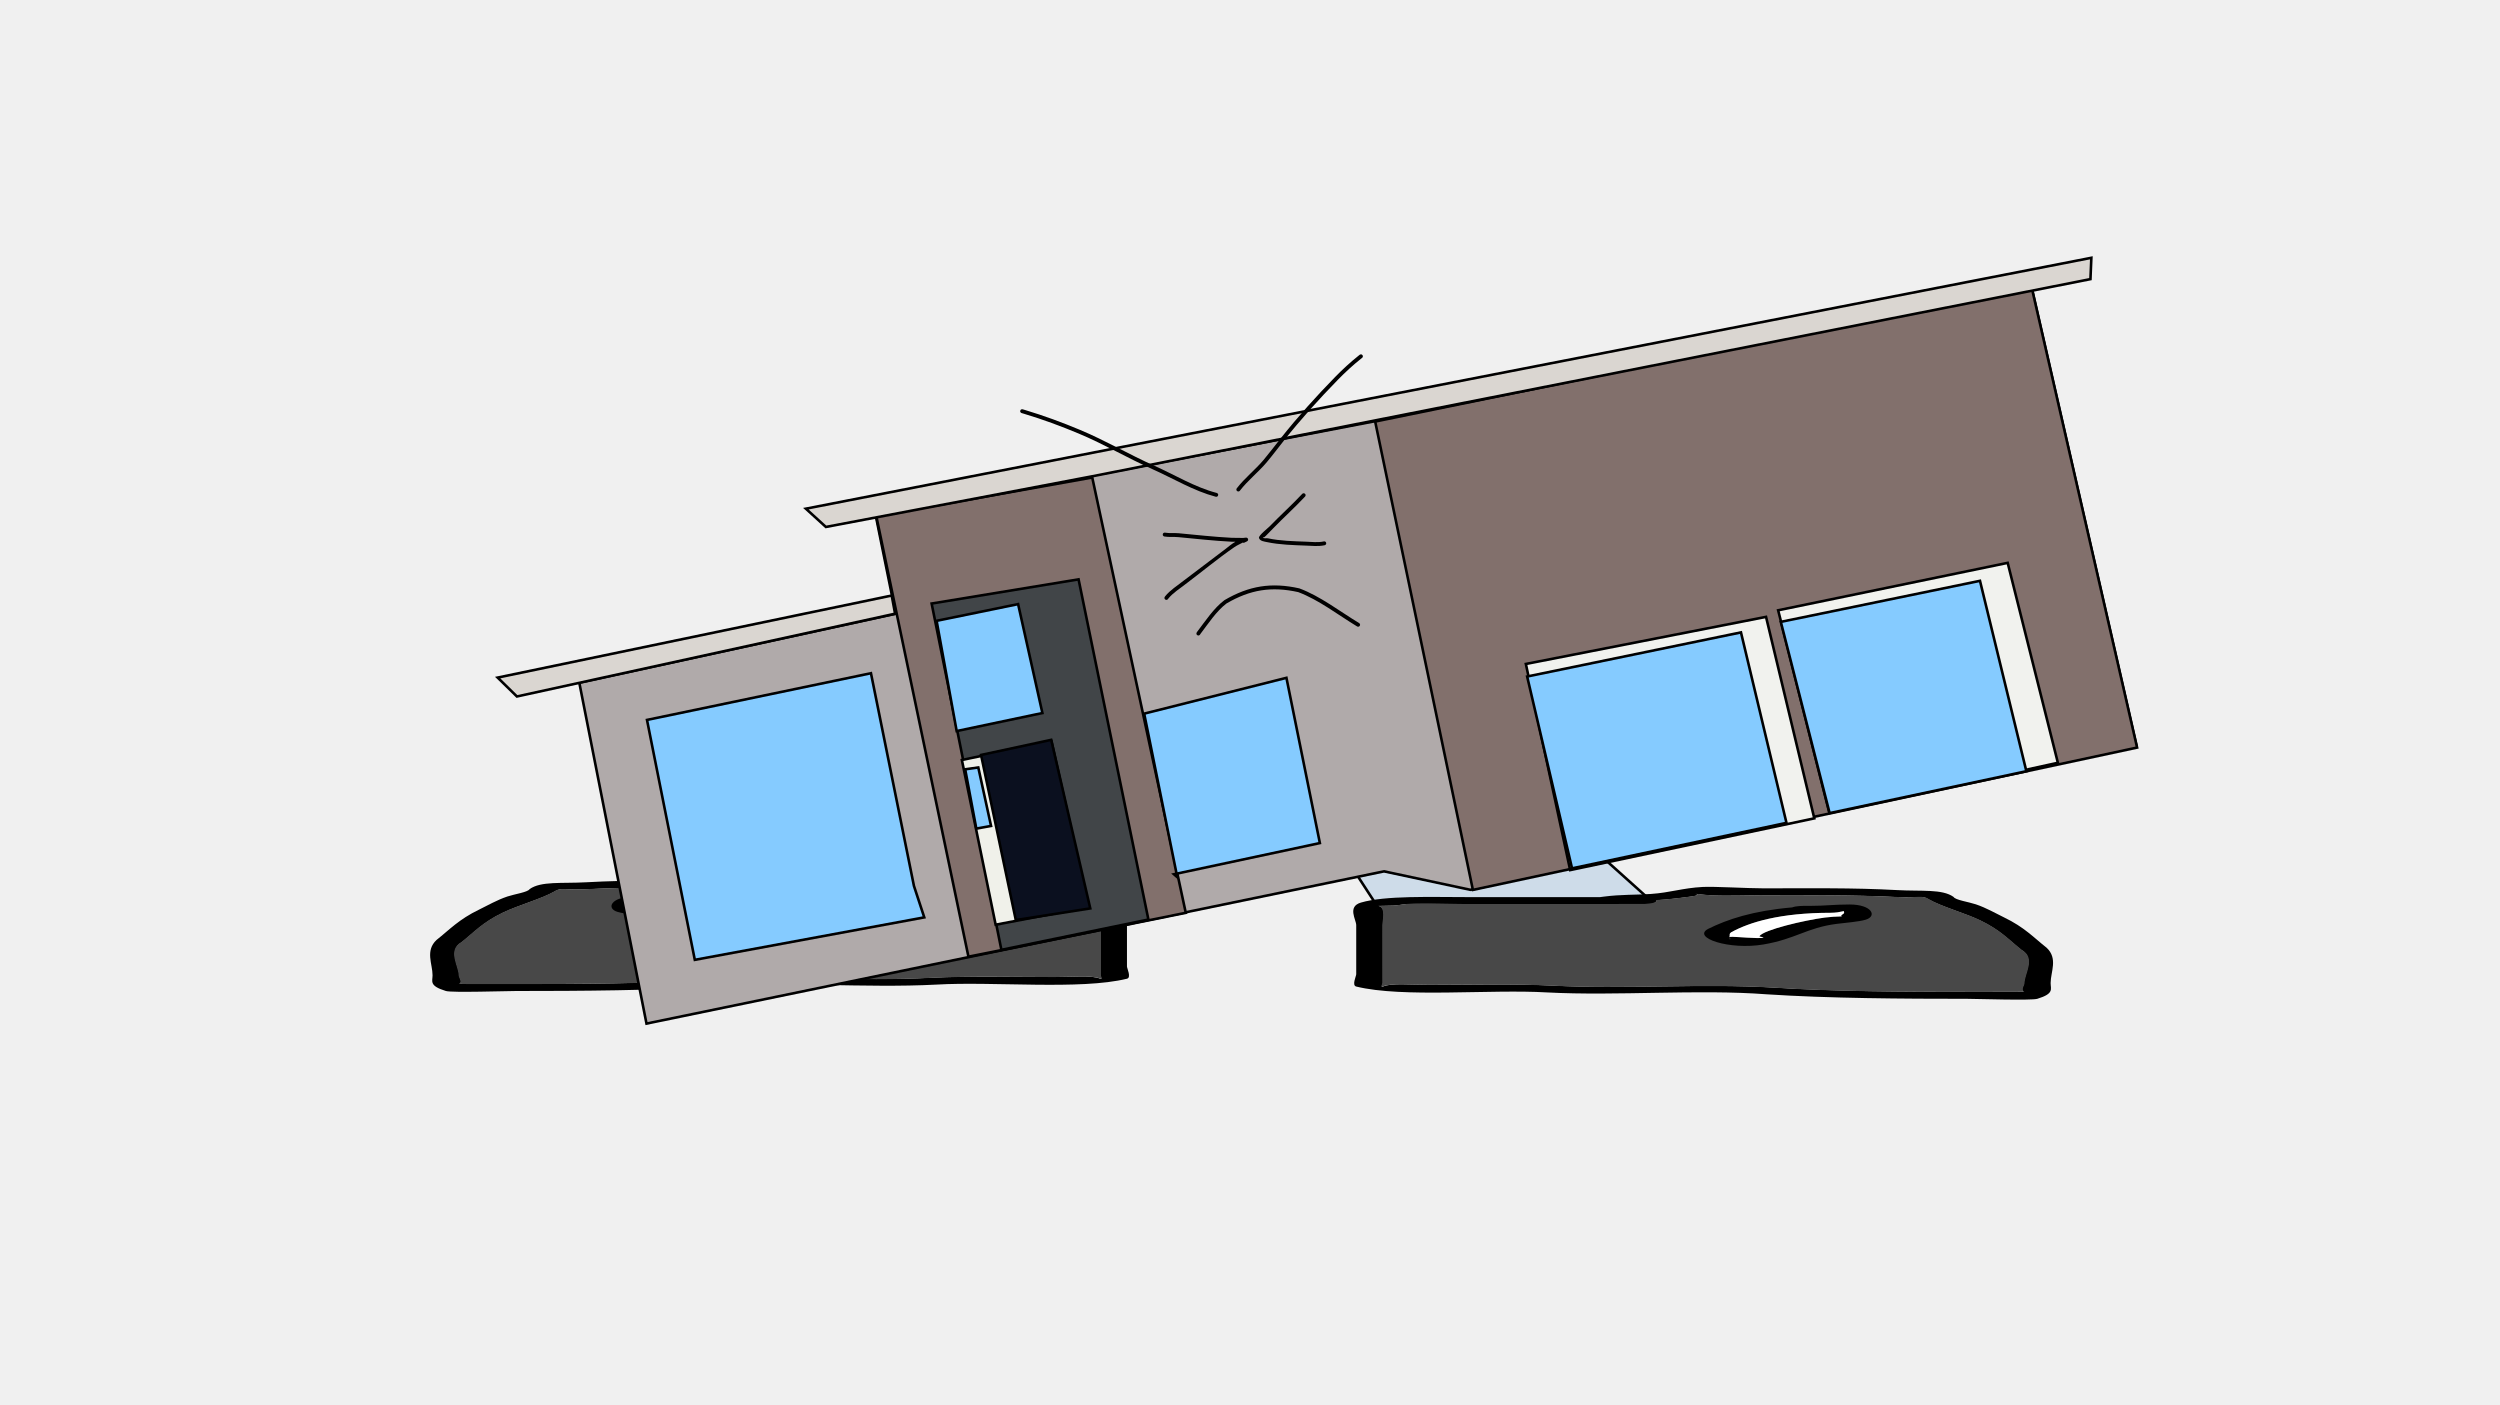
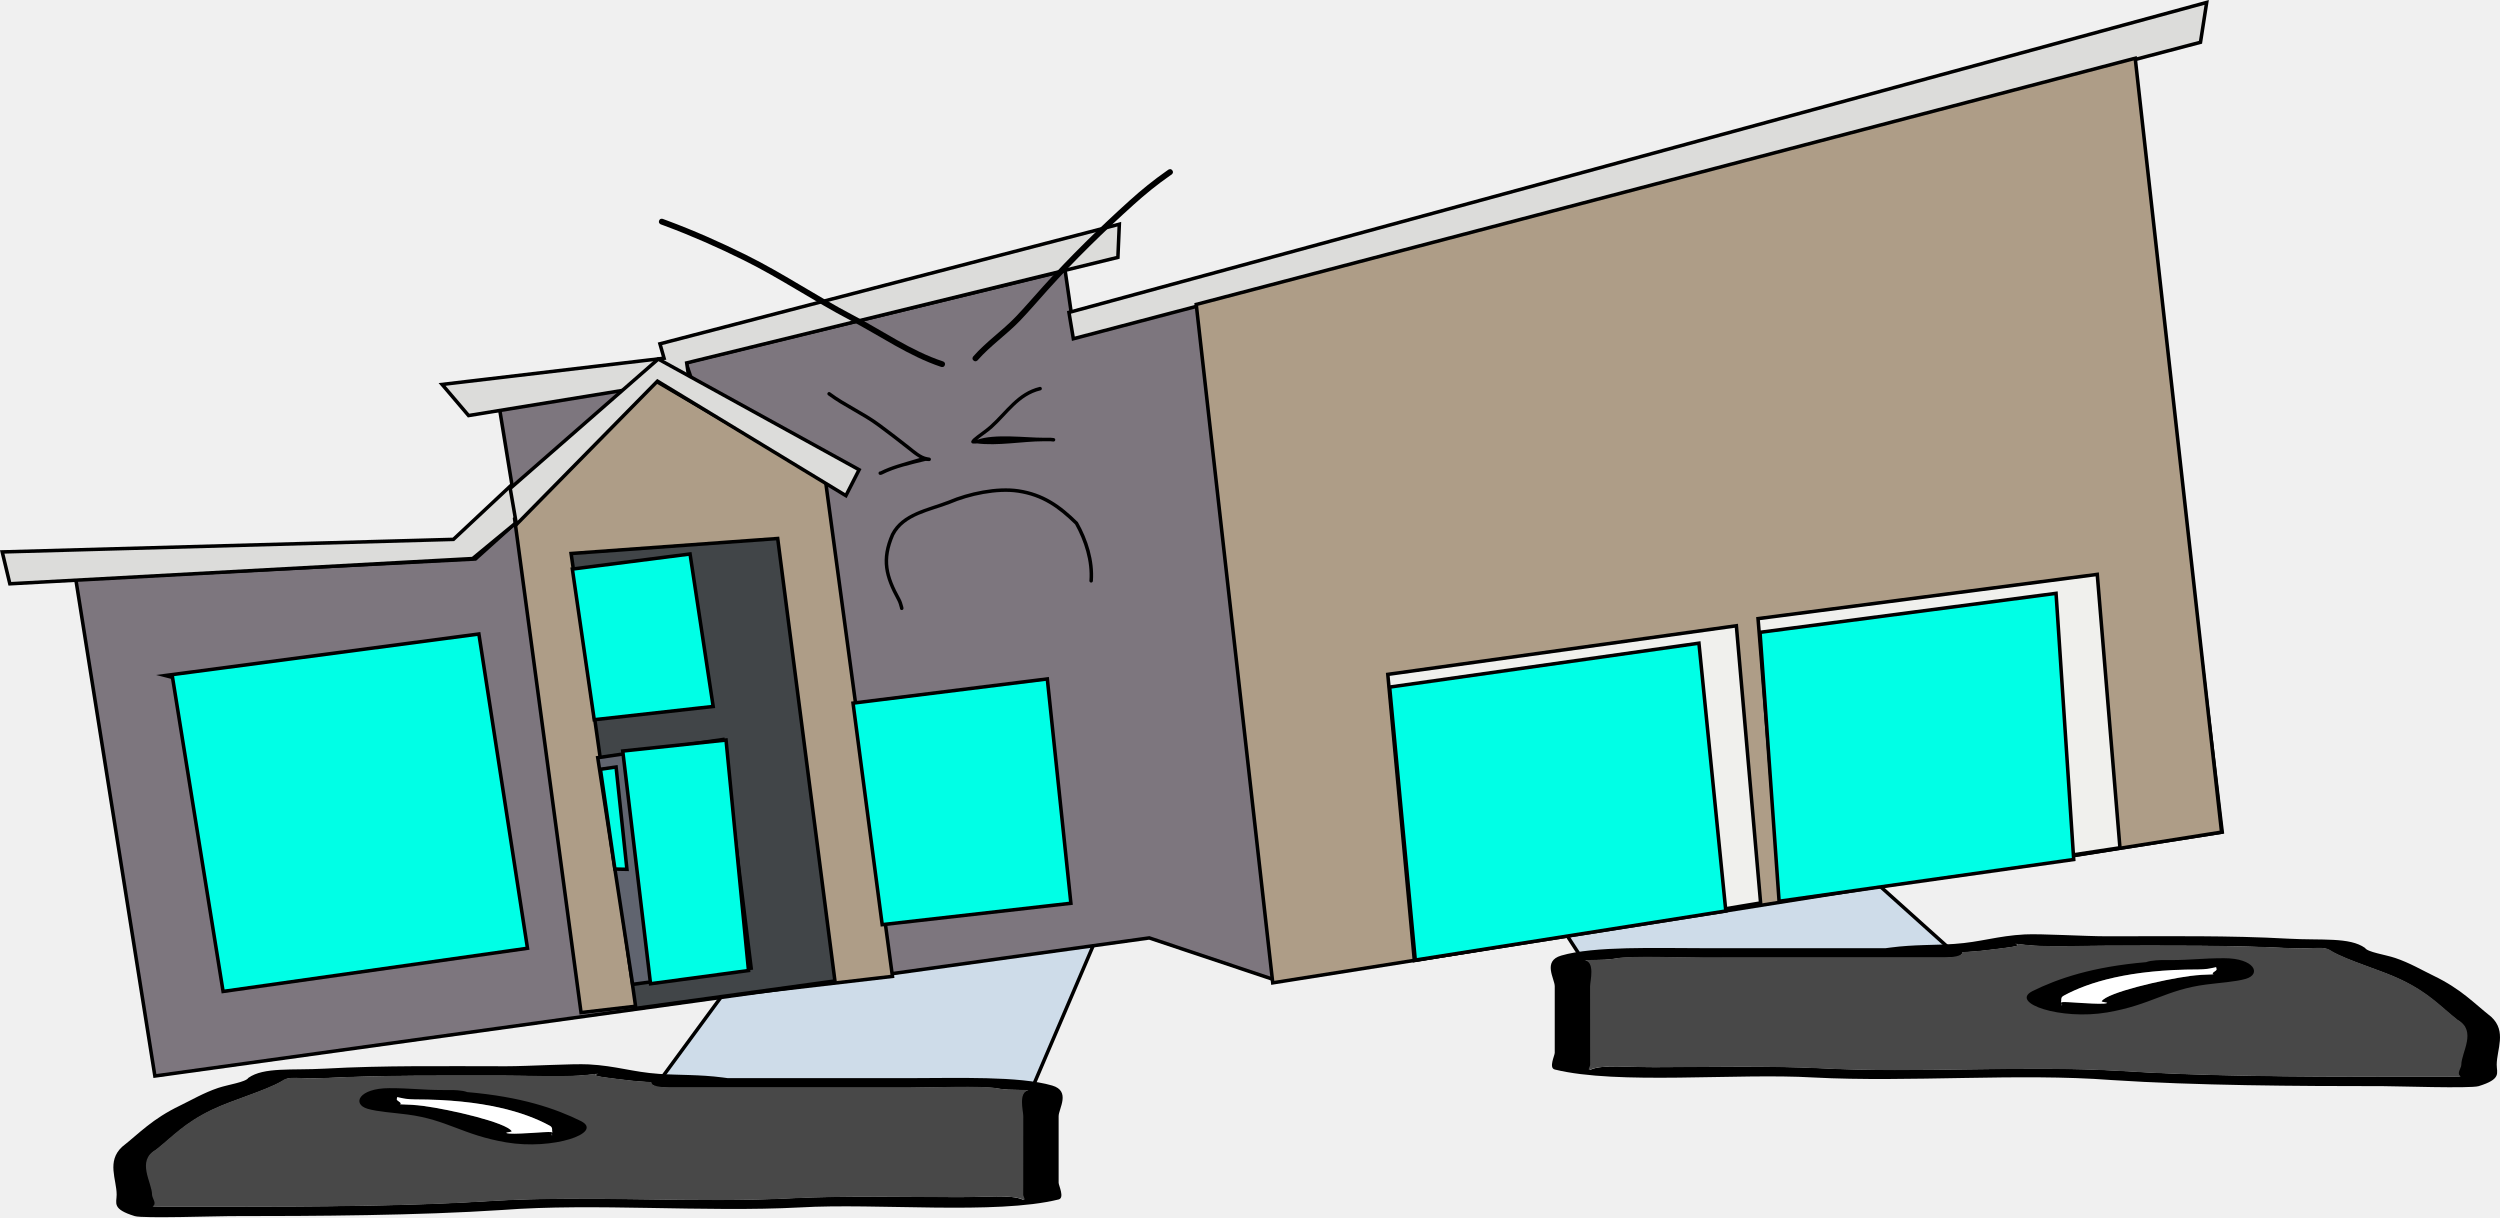
- <svg xmlns="http://www.w3.org/2000/svg" version="1.1" width="959.459" height="539.039" viewBox="0,0,959.459,539.039">
-   <g transform="translate(159.7297,89.51952)">
-     <g data-paper-data="{&quot;isPaintingLayer&quot;:true}" fill-rule="nonzero" stroke-linejoin="miter" stroke-miterlimit="10" stroke-dasharray="" stroke-dashoffset="0" style="mix-blend-mode: normal">
-       <path d="M-159.73,449.52v-539.039h959.459v539.039z" fill="none" stroke="#f00000" stroke-width="0" stroke-linecap="butt" />
-       <path d="M158.899,253.874l33.289,-29.892l93.013,-0.267l-19.582,30.159z" data-paper-data="{&quot;index&quot;:null}" fill="#cedce9" stroke="#000000" stroke-width="1" stroke-linecap="round" />
-       <path d="M367.931,256.874l-19.582,-30.159l93.013,0.267l33.289,29.892z" data-paper-data="{&quot;index&quot;:null}" fill="#cedce9" stroke="#000000" stroke-width="1" stroke-linecap="round" />
-       <path d="M483.498,255.307c-2.517,0.331 -4.992,0.52 -7.442,0.656c0.017,0.051 0.025,0.104 0.025,0.159c0,1.346 -5.125,1.346 -5.125,1.346c-22.636,0 -45.271,0 -67.907,0c-5.825,0 -20.318,-0.611 -24.615,0.194c-2.475,0.464 -4.246,0.418 -7.417,0.479c-0.358,0.007 -1.009,0.022 -1.584,0.031c3.066,0.575 1.584,5.888 1.584,7.373c0,6.282 0,12.563 0,18.845c0,1.122 0,2.243 0,3.365c0,0.449 -0.901,1.727 0,1.346c3.429,-1.45 10.122,-0.67 17.938,-0.673c15.406,-0.005 31.9,-0.438 47.031,0.29c27.631,1.451 57.338,-0.868 84.748,0.75c23.085,1.516 50.72,1.652 74.505,1.652c5.979,0 11.958,0 17.938,0c0.9,0 2.312,-0.032 3.775,-0.067c-1.471,-0.691 0.069,-2.36 0.069,-3.298c0,-3.505 4.473,-9.55 -1.018,-12.698c-4.852,-3.823 -7.922,-7.505 -15.837,-11.318c-5.84,-2.813 -14.932,-5.307 -19.764,-8.102c-2.343,-1.666 -4.44,-0.475 -12.069,-0.861c-16.881,-0.853 -33.812,-0.673 -51.251,-0.673c-6.357,0 -14.34,0.339 -20.5,0c-1.3,-0.072 -3.744,-0.338 -5.576,-0.555c3.35,0.68 -4.295,1.337 -7.507,1.759zM403.049,254.776c17.107,0 34.215,0 51.322,0c0.494,-0.065 0.987,-0.13 1.48,-0.194c6.5,-0.854 12.369,-0.627 17.938,-1.01c7.589,-0.521 12.129,-2.275 19.959,-2.692c4.498,-0.24 16.957,0.531 23.333,0.531c17.29,0 34.561,-0.26 51.251,0.673c9.376,0.524 17.299,-0.497 21.684,2.62c0.646,1.184 5.82,1.924 8.526,2.835c4.135,1.392 7.591,3.454 10.791,4.995c7.932,3.821 11.42,7.752 16.393,11.67c4.445,4.131 1.544,9.253 1.544,13.55c0,2.376 1.426,4.05 -5.125,6.057c-2.284,0.7 -23.388,0 -26.907,0c-24.533,0 -53.197,-0.171 -76.991,-1.733c-26.139,-2.007 -57.254,0.698 -84.272,-0.721c-21.772,-1.288 -55.379,2.143 -73.209,-2.257c-1.765,-0.436 0,-3.994 0,-4.711c0,-6.282 0,-12.563 0,-18.845c0,-2.1 -3.525,-7.114 1.822,-8.678c9.331,-2.729 26.795,-2.09 40.459,-2.09z" data-paper-data="{&quot;index&quot;:null}" fill="#000000" stroke="none" stroke-width="1" stroke-linecap="butt" />
-       <path d="M475.984,255.898c2.45,-0.136 4.955,-0.327 7.472,-0.658c3.213,-0.422 10.888,-1.08 7.538,-1.76c1.832,0.218 4.296,0.484 5.596,0.555c6.16,0.339 14.215,0.003 20.572,0.003c17.439,0 34.48,-0.161 51.36,0.692c7.629,0.385 9.742,-0.8 12.085,0.866c4.832,2.795 13.962,5.309 19.802,8.122c7.915,3.813 10.995,7.52 15.848,11.343c5.491,3.149 0.994,9.217 0.994,12.722c0,0.938 -1.55,2.613 -0.079,3.303c-1.462,0.035 -2.877,0.068 -3.777,0.068c-5.979,0 -11.969,0.004 -17.948,0.004c-23.785,0 -51.531,-0.113 -74.617,-1.629c-27.41,-1.617 -57.389,0.689 -85.019,-0.763c-15.131,-0.728 -31.672,-0.311 -47.078,-0.305c-7.815,0.003 -14.514,-0.78 -17.944,0.67c-0.901,0.381 -0.004,-0.899 -0.004,-1.348c0,-1.122 -0.009,-2.249 -0.009,-3.371c0,-6.282 -0.011,-12.601 -0.011,-18.882c0,-1.485 1.498,-6.811 -1.569,-7.386c0.575,-0.009 1.227,-0.024 1.585,-0.031c3.171,-0.061 4.946,-0.017 7.421,-0.481c4.296,-0.805 18.803,-0.201 24.628,-0.201c22.636,0 45.392,-0.027 68.028,-0.027c0,0 5.15,-0.002 5.15,-1.348c0,-0.055 -0.008,-0.108 -0.025,-0.159z" data-paper-data="{&quot;noHover&quot;:false,&quot;origItem&quot;:[&quot;Path&quot;,{&quot;applyMatrix&quot;:true,&quot;segments&quot;:[[[579.60736,595.76373],[0.95609,-0.20262],[0.00646,0.07548]],[[579.61718,596],[0,-0.08208],[0,2]],[[577.61718,598],[0,0],[-8.83333,0]],[[551.11718,598],[8.83333,0],[-2.27308,0]],[[541.51161,598.28885],[1.67648,-1.19621],[-0.96568,0.68904]],[[538.61718,599],[1.23739,-0.09027],[-0.13966,0.01019]],[[537.99901,599.04541],[0.22447,-0.0134],[1.19653,0.85421]],[[538.61718,610],[0,-2.20646],[0,9.33333]],[[538.61718,638],[0,-9.33333],[0,1.66667]],[[538.61718,643],[0,-1.66667],[0,0.66667]],[[538.61718,645],[-0.35177,0.56631],[1.33831,-2.15456]],[[545.61718,644],[-3.04994,0.00386],[6.01206,-0.00761]],[[563.97058,644.43107],[-5.90478,-1.08158],[10.78253,2.15651]],[[597.04254,645.54479],[-10.6965,-2.40266],[9.00888,2.25222]],[[626.11718,648],[-9.28168,0],[2.33333,0]],[[633.11718,648],[-2.33333,0],[0.35109,0]],[[634.59021,647.90091],[-0.5707,0.05184],[-0.57412,-1.02596]],[[634.61718,643],[0,1.39387],[0,-5.20707]],[[634.21982,624.13246],[2.14282,4.67827],[-1.8936,-5.6808]],[[628.03948,607.31672],[3.08887,5.66543],[-2.2791,-4.1802]],[[620.32688,595.27881],[1.8857,4.15235],[-0.91417,-2.47477]],[[615.61718,594],[2.9771,0.57275],[-6.58756,-1.26734]],[[595.61718,593],[6.8054,0],[-2.48058,0]],[[587.61718,593],[2.40395,0.50364],[-0.50743,-0.10631]],[[585.44122,592.1748],[0.71481,0.32365],[1.30749,1.01011]],[[582.51161,594.78885],[1.25365,-0.62682],[-0.98239,0.4912]]],&quot;closed&quot;:true}],&quot;index&quot;:null}" fill="#484848" stroke="none" stroke-width="1" stroke-linecap="butt" />
-       <path d="M547.832,260.833c0,-0.156 -0.071,-0.417 -0.139,-0.674c-0.264,0.104 -0.658,0.193 -1.164,0.269c-1.518,0.406 -3.822,0.406 -3.822,0.406c-19.521,0 -30.797,3.573 -37.698,7.332c-0.812,0.426 -0.74,0.94 -0.74,1.417c0,0.136 -0.049,0.351 -0.103,0.574c0.052,-0.072 0.18,-0.131 0.443,-0.169c1.159,-0.167 11.237,0.857 12.473,0.267c0.372,-0.177 -1.823,-0.21 -1.702,-0.41c1.489,-2.455 17.275,-6.169 25.035,-7.188c2.013,-0.264 4.278,-0.397 6.531,-0.458c-0.881,-0.36 0.886,-0.912 0.886,-1.366zM504.138,270.268c-0.116,0.479 -0.219,0.936 0.13,0.66c0.239,-0.188 -0.106,-0.453 -0.13,-0.66zM495.841,266.961c7.325,-3.627 17.067,-6.934 32.248,-8.235c1.426,-0.585 4.368,-0.585 4.368,-0.585h2.563c5.802,0 8.872,-0.531 15.105,-0.531c8.655,0 10.662,4.52 6.136,5.844c-2.856,0.835 -7.437,1.109 -11.261,1.612c-11.317,1.486 -15.516,5.757 -27.917,7.882c-13.143,2.252 -27.613,-2.639 -21.24,-5.986z" data-paper-data="{&quot;index&quot;:null}" fill="#000000" stroke="none" stroke-width="1" stroke-linecap="butt" />
-       <path d="M547.883,260.114c0.068,0.257 0.151,0.522 0.151,0.678c0,0.455 -1.746,1.015 -0.865,1.375c-2.252,0.061 -4.531,0.188 -6.544,0.453c-7.76,1.019 -23.623,4.714 -25.111,7.169c-0.121,0.2 1.83,0.351 1.458,0.528c-1.237,0.589 -11.401,-0.452 -12.56,-0.285c-0.262,0.038 -0.39,0.097 -0.442,0.169c0.054,-0.223 0.094,-0.442 0.094,-0.577c0,-0.477 -0.094,-1 0.718,-1.426c6.901,-3.759 18.583,-7.411 38.105,-7.411c0,0 2.314,0.003 3.833,-0.403c0.506,-0.076 0.9,-0.164 1.164,-0.269z" data-paper-data="{&quot;noHover&quot;:false,&quot;origItem&quot;:[&quot;Path&quot;,{&quot;applyMatrix&quot;:true,&quot;segments&quot;:[[[607.563,601.99816],[0.02649,0.38155],[-0.10299,0.15484]],[[607.10872,602.39727],[0.1976,-0.11227],[-0.59254,0.60273]],[[605.61718,603],[0,0],[-7.618,0]],[[590.90604,613.89443],[2.69308,-5.58508],[-0.31682,0.63364]],[[590.61718,616],[0,-0.70843],[0,0.20156]],[[590.57685,616.85325],[0.02106,-0.33136],[0.02013,-0.10671]],[[590.74964,616.60263],[-0.10238,0.05628],[0.45234,-0.24865]],[[595.61718,617],[-0.48256,0.87548],[0.14503,-0.26312]],[[594.95308,616.3906],[-0.04725,0.29671],[0.58086,-3.64773]],[[604.72276,605.71115],[-3.02833,1.51416],[0.78545,-0.39273]],[[607.27135,605.03032],[-0.87898,0.0905],[-0.34365,-0.53523]],[[607.61718,603],[0,0.6759],[0,-0.23192]]],&quot;closed&quot;:true}],&quot;index&quot;:null}" fill="#ffffff" stroke="none" stroke-width="1" stroke-linecap="butt" />
-       <g stroke="none" stroke-width="1" stroke-linecap="butt">
-         <path d="M150.051,252.307c-3.212,-0.422 -10.858,-1.08 -7.507,-1.759c-1.832,0.218 -4.276,0.484 -5.576,0.555c-6.16,0.339 -14.144,0 -20.5,0c-17.439,0 -34.37,-0.18 -51.251,0.673c-7.629,0.385 -9.726,-0.805 -12.069,0.861c-4.832,2.795 -13.924,5.289 -19.764,8.102c-7.915,3.813 -10.985,7.494 -15.837,11.318c-5.491,3.149 -1.018,9.194 -1.018,12.698c0,0.938 1.54,2.608 0.069,3.298c1.462,0.035 2.875,0.067 3.775,0.067c5.979,0 11.958,0 17.938,0c23.785,0 51.419,-0.137 74.505,-1.652c27.41,-1.617 57.117,0.702 84.748,-0.75c15.131,-0.728 31.625,-0.295 47.031,-0.29c7.816,0.003 14.508,-0.777 17.938,0.673c0.901,0.381 0,-0.897 0,-1.346c0,-1.122 0,-2.243 0,-3.365c0,-6.282 0,-12.563 0,-18.845c0,-1.485 -1.482,-6.798 1.584,-7.373c-0.575,-0.009 -1.226,-0.024 -1.584,-0.031c-3.171,-0.061 -4.942,-0.015 -7.417,-0.479c-4.296,-0.805 -18.79,-0.194 -24.615,-0.194c-22.636,0 -45.271,0 -67.907,0c0,0 -5.125,0 -5.125,-1.346c0,-0.055 0.009,-0.108 0.025,-0.159c-2.45,-0.136 -4.925,-0.326 -7.442,-0.656zM230.5,251.776c13.664,0 31.128,-0.639 40.459,2.09c5.347,1.564 1.822,6.578 1.822,8.678c0,6.282 0,12.563 0,18.845c0,0.717 1.765,4.276 0,4.711c-17.83,4.4 -51.436,0.969 -73.209,2.257c-27.018,1.419 -58.133,-1.285 -84.272,0.721c-23.793,1.562 -52.458,1.733 -76.991,1.733c-3.519,0 -24.622,0.7 -26.907,0c-6.551,-2.007 -5.125,-3.682 -5.125,-6.057c0,-4.297 -2.9,-9.419 1.544,-13.55c4.973,-3.919 8.461,-7.849 16.393,-11.67c3.2,-1.541 6.656,-3.603 10.791,-4.995c2.706,-0.911 7.879,-1.651 8.526,-2.835c4.385,-3.117 12.308,-2.096 21.684,-2.62c16.69,-0.933 33.961,-0.673 51.251,-0.673c6.376,0 18.835,-0.771 23.333,-0.531c7.83,0.417 12.37,2.171 19.959,2.692c5.569,0.382 11.438,0.156 17.938,1.01c0.493,0.065 0.987,0.13 1.48,0.194c17.107,0 34.215,0 51.322,0z" data-paper-data="{&quot;index&quot;:null}" fill="#000000" />
-         <path d="M157.565,252.898c-0.017,0.051 -0.025,0.104 -0.025,0.159c0,1.346 5.15,1.348 5.15,1.348c22.636,0 45.392,0.027 68.028,0.027c5.825,0 20.332,-0.604 24.628,0.201c2.475,0.464 4.25,0.42 7.421,0.481c0.358,0.007 1.009,0.022 1.585,0.031c-3.066,0.575 -1.569,5.901 -1.569,7.386c0,6.282 -0.011,12.601 -0.011,18.882c0,1.122 -0.009,2.249 -0.009,3.371c0,0.449 0.898,1.729 -0.004,1.348c-3.429,-1.45 -10.128,-0.668 -17.944,-0.67c-15.406,-0.005 -31.947,-0.422 -47.078,0.305c-27.631,1.451 -57.609,-0.854 -85.019,0.763c-23.085,1.516 -50.832,1.629 -74.617,1.629c-5.979,0 -11.969,-0.004 -17.948,-0.004c-0.9,0 -2.314,-0.033 -3.777,-0.068c1.471,-0.691 -0.079,-2.365 -0.079,-3.303c0,-3.505 -4.497,-9.573 0.994,-12.722c4.852,-3.823 7.932,-7.53 15.848,-11.343c5.84,-2.813 14.97,-5.327 19.802,-8.122c2.343,-1.666 4.456,-0.48 12.085,-0.866c16.881,-0.853 33.921,-0.692 51.36,-0.692c6.357,0 14.411,0.336 20.572,-0.003c1.3,-0.072 3.764,-0.338 5.596,-0.555c-3.351,0.68 4.325,1.338 7.538,1.76c2.517,0.331 5.022,0.522 7.472,0.658z" data-paper-data="{&quot;noHover&quot;:false,&quot;origItem&quot;:[&quot;Path&quot;,{&quot;applyMatrix&quot;:true,&quot;segments&quot;:[[[579.60736,595.76373],[0.95609,-0.20262],[0.00646,0.07548]],[[579.61718,596],[0,-0.08208],[0,2]],[[577.61718,598],[0,0],[-8.83333,0]],[[551.11718,598],[8.83333,0],[-2.27308,0]],[[541.51161,598.28885],[1.67648,-1.19621],[-0.96568,0.68904]],[[538.61718,599],[1.23739,-0.09027],[-0.13966,0.01019]],[[537.99901,599.04541],[0.22447,-0.0134],[1.19653,0.85421]],[[538.61718,610],[0,-2.20646],[0,9.33333]],[[538.61718,638],[0,-9.33333],[0,1.66667]],[[538.61718,643],[0,-1.66667],[0,0.66667]],[[538.61718,645],[-0.35177,0.56631],[1.33831,-2.15456]],[[545.61718,644],[-3.04994,0.00386],[6.01206,-0.00761]],[[563.97058,644.43107],[-5.90478,-1.08158],[10.78253,2.15651]],[[597.04254,645.54479],[-10.6965,-2.40266],[9.00888,2.25222]],[[626.11718,648],[-9.28168,0],[2.33333,0]],[[633.11718,648],[-2.33333,0],[0.35109,0]],[[634.59021,647.90091],[-0.5707,0.05184],[-0.57412,-1.02596]],[[634.61718,643],[0,1.39387],[0,-5.20707]],[[634.21982,624.13246],[2.14282,4.67827],[-1.8936,-5.6808]],[[628.03948,607.31672],[3.08887,5.66543],[-2.2791,-4.1802]],[[620.32688,595.27881],[1.8857,4.15235],[-0.91417,-2.47477]],[[615.61718,594],[2.9771,0.57275],[-6.58756,-1.26734]],[[595.61718,593],[6.8054,0],[-2.48058,0]],[[587.61718,593],[2.40395,0.50364],[-0.50743,-0.10631]],[[585.44122,592.1748],[0.71481,0.32365],[1.30749,1.01011]],[[582.51161,594.78885],[1.25365,-0.62682],[-0.98239,0.4912]]],&quot;closed&quot;:true}],&quot;index&quot;:null}" fill="#484848" />
-         <path d="M85.718,257.833c0,0.455 1.767,1.006 0.886,1.366c2.252,0.061 4.518,0.194 6.531,0.458c7.76,1.019 23.547,4.733 25.035,7.188c0.121,0.2 -2.073,0.233 -1.702,0.41c1.237,0.589 11.314,-0.435 12.473,-0.267c0.262,0.038 0.391,0.097 0.443,0.169c-0.054,-0.223 -0.103,-0.439 -0.103,-0.574c0,-0.477 0.072,-0.991 -0.74,-1.417c-6.901,-3.759 -18.176,-7.332 -37.698,-7.332c0,0 -2.304,0 -3.822,-0.406c-0.506,-0.076 -0.9,-0.164 -1.164,-0.269c-0.068,0.257 -0.139,0.518 -0.139,0.674zM129.281,267.928c0.35,0.276 0.247,-0.182 0.13,-0.66c-0.024,0.208 -0.369,0.472 -0.13,0.66zM137.708,263.961c6.373,3.347 -8.097,8.238 -21.24,5.986c-12.401,-2.125 -16.6,-6.396 -27.917,-7.882c-3.823,-0.502 -8.405,-0.776 -11.261,-1.612c-4.526,-1.324 -2.52,-5.844 6.136,-5.844c6.233,0 9.302,0.531 15.105,0.531h2.563c0,0 2.942,0 4.368,0.585c15.181,1.302 24.923,4.608 32.248,8.235z" data-paper-data="{&quot;index&quot;:null}" fill="#000000" />
-         <path d="M85.666,257.114c0.264,0.104 0.658,0.193 1.164,0.269c1.518,0.406 3.833,0.403 3.833,0.403c19.521,0 31.204,3.652 38.105,7.411c0.812,0.426 0.718,0.95 0.718,1.426c0,0.136 0.04,0.354 0.094,0.577c-0.052,-0.072 -0.179,-0.131 -0.442,-0.169c-1.159,-0.167 -11.324,0.874 -12.56,0.285c-0.372,-0.177 1.579,-0.329 1.458,-0.528c-1.488,-2.455 -17.351,-6.15 -25.111,-7.169c-2.013,-0.264 -4.291,-0.392 -6.544,-0.453c0.881,-0.36 -0.865,-0.92 -0.865,-1.375c0,-0.156 0.083,-0.421 0.151,-0.678z" data-paper-data="{&quot;noHover&quot;:false,&quot;origItem&quot;:[&quot;Path&quot;,{&quot;applyMatrix&quot;:true,&quot;segments&quot;:[[[607.563,601.99816],[0.02649,0.38155],[-0.10299,0.15484]],[[607.10872,602.39727],[0.1976,-0.11227],[-0.59254,0.60273]],[[605.61718,603],[0,0],[-7.618,0]],[[590.90604,613.89443],[2.69308,-5.58508],[-0.31682,0.63364]],[[590.61718,616],[0,-0.70843],[0,0.20156]],[[590.57685,616.85325],[0.02106,-0.33136],[0.02013,-0.10671]],[[590.74964,616.60263],[-0.10238,0.05628],[0.45234,-0.24865]],[[595.61718,617],[-0.48256,0.87548],[0.14503,-0.26312]],[[594.95308,616.3906],[-0.04725,0.29671],[0.58086,-3.64773]],[[604.72276,605.71115],[-3.02833,1.51416],[0.78545,-0.39273]],[[607.27135,605.03032],[-0.87898,0.0905],[-0.34365,-0.53523]],[[607.61718,603],[0,0.6759],[0,-0.23192]]],&quot;closed&quot;:true}],&quot;index&quot;:null}" fill="#ffffff" />
+ <svg xmlns="http://www.w3.org/2000/svg" version="1.1" width="707.303" height="344.377" viewBox="0,0,707.303,344.377">
+   <g transform="translate(33.18827,-14.59909)">
+     <g stroke-miterlimit="10">
+       <g stroke-width="1">
+         <path d="M413.846,284.96l-19.582,-30.159l93.013,0.267l33.289,29.892z" fill="#cedce9" stroke="#000000" stroke-linecap="round" />
+         <path d="M529.413,283.392c-2.517,0.331 -4.992,0.52 -7.442,0.656c0.017,0.051 0.025,0.104 0.025,0.159c0,1.346 -5.125,1.346 -5.125,1.346c-22.636,0 -45.271,0 -67.907,0c-5.825,0 -20.318,-0.611 -24.615,0.194c-2.475,0.464 -4.246,0.418 -7.417,0.479c-0.358,0.007 -1.009,0.022 -1.584,0.031c3.066,0.575 1.584,5.888 1.584,7.373c0,6.282 0,12.563 0,18.845c0,1.122 0,2.243 0,3.365c0,0.449 -0.901,1.727 0,1.346c3.429,-1.45 10.122,-0.67 17.938,-0.673c15.406,-0.005 31.9,-0.438 47.031,0.29c27.631,1.451 57.338,-0.868 84.748,0.75c23.085,1.516 50.72,1.652 74.505,1.652c5.979,0 11.958,0 17.938,0c0.9,0 2.312,-0.032 3.775,-0.067c-1.471,-0.691 0.069,-2.36 0.069,-3.298c0,-3.505 4.473,-9.55 -1.018,-12.698c-4.852,-3.823 -7.922,-7.505 -15.837,-11.318c-5.84,-2.813 -14.932,-5.307 -19.764,-8.102c-2.343,-1.666 -4.44,-0.475 -12.069,-0.861c-16.881,-0.853 -33.812,-0.673 -51.251,-0.673c-6.357,0 -14.34,0.339 -20.5,0c-1.3,-0.072 -3.744,-0.338 -5.576,-0.555c3.35,0.68 -4.295,1.337 -7.507,1.759zM448.964,282.862c17.107,0 34.215,0 51.322,0c0.494,-0.065 0.987,-0.13 1.48,-0.194c6.5,-0.854 12.369,-0.627 17.938,-1.01c7.589,-0.521 12.129,-2.275 19.959,-2.692c4.498,-0.24 16.957,0.531 23.333,0.531c17.29,0 34.561,-0.26 51.251,0.673c9.376,0.524 17.299,-0.497 21.684,2.62c0.646,1.184 5.82,1.924 8.526,2.835c4.135,1.392 7.591,3.454 10.791,4.995c7.932,3.821 11.42,7.752 16.393,11.67c4.445,4.131 1.544,9.253 1.544,13.55c0,2.376 1.426,4.05 -5.125,6.057c-2.284,0.7 -23.388,0 -26.907,0c-24.533,0 -53.197,-0.171 -76.991,-1.733c-26.139,-2.007 -57.254,0.698 -84.272,-0.721c-21.772,-1.288 -55.379,2.143 -73.209,-2.257c-1.765,-0.436 0,-3.994 0,-4.711c0,-6.282 0,-12.563 0,-18.845c0,-2.1 -3.525,-7.114 1.822,-8.678c9.331,-2.729 26.795,-2.09 40.459,-2.09z" fill="#000000" stroke="none" stroke-linecap="butt" />
+         <path d="M521.9,283.984c2.45,-0.136 4.955,-0.327 7.472,-0.658c3.213,-0.422 10.888,-1.08 7.538,-1.76c1.832,0.218 4.296,0.484 5.596,0.555c6.16,0.339 14.215,0.003 20.572,0.003c17.439,0 34.48,-0.161 51.36,0.692c7.629,0.385 9.742,-0.8 12.085,0.866c4.832,2.795 13.962,5.309 19.802,8.122c7.915,3.813 10.995,7.52 15.848,11.343c5.491,3.149 0.994,9.217 0.994,12.722c0,0.938 -1.55,2.613 -0.079,3.303c-1.462,0.035 -2.877,0.068 -3.777,0.068c-5.979,0 -11.969,0.004 -17.948,0.004c-23.785,0 -51.531,-0.113 -74.617,-1.629c-27.41,-1.617 -57.389,0.689 -85.019,-0.763c-15.131,-0.728 -31.672,-0.311 -47.078,-0.305c-7.815,0.003 -14.514,-0.78 -17.944,0.67c-0.901,0.381 -0.004,-0.899 -0.004,-1.348c0,-1.122 -0.009,-2.249 -0.009,-3.371c0,-6.282 -0.011,-12.601 -0.011,-18.882c0,-1.485 1.498,-6.811 -1.569,-7.386c0.575,-0.009 1.227,-0.024 1.585,-0.031c3.171,-0.061 4.946,-0.017 7.421,-0.481c4.296,-0.805 18.803,-0.201 24.628,-0.201c22.636,0 45.392,-0.027 68.028,-0.027c0,0 5.15,-0.002 5.15,-1.348c0,-0.055 -0.008,-0.108 -0.025,-0.159z" fill="#484848" stroke="none" stroke-linecap="butt" />
+         <path d="M593.747,288.919c0,-0.156 -0.071,-0.417 -0.139,-0.674c-0.264,0.104 -0.658,0.193 -1.164,0.269c-1.518,0.406 -3.822,0.406 -3.822,0.406c-19.521,0 -30.797,3.573 -37.698,7.332c-0.812,0.426 -0.74,0.94 -0.74,1.417c0,0.136 -0.049,0.351 -0.103,0.574c0.052,-0.072 0.18,-0.131 0.443,-0.169c1.159,-0.167 11.237,0.857 12.473,0.267c0.372,-0.177 -1.823,-0.21 -1.702,-0.41c1.489,-2.455 17.275,-6.169 25.035,-7.188c2.013,-0.264 4.278,-0.397 6.531,-0.458c-0.881,-0.36 0.886,-0.912 0.886,-1.366zM550.054,298.354c-0.116,0.479 -0.219,0.936 0.13,0.66c0.239,-0.188 -0.106,-0.453 -0.13,-0.66zM541.756,295.047c7.325,-3.627 17.067,-6.934 32.248,-8.235c1.426,-0.585 4.368,-0.585 4.368,-0.585h2.563c5.802,0 8.872,-0.531 15.105,-0.531c8.655,0 10.662,4.52 6.136,5.844c-2.856,0.835 -7.437,1.109 -11.261,1.612c-11.317,1.486 -15.516,5.757 -27.917,7.882c-13.143,2.252 -27.613,-2.639 -21.24,-5.986z" fill="#000000" stroke="none" stroke-linecap="butt" />
+         <path d="M593.798,288.199c0.068,0.257 0.151,0.522 0.151,0.678c0,0.455 -1.746,1.015 -0.865,1.375c-2.252,0.061 -4.531,0.188 -6.544,0.453c-7.76,1.019 -23.623,4.714 -25.111,7.169c-0.121,0.2 1.83,0.351 1.458,0.528c-1.237,0.589 -11.401,-0.452 -12.56,-0.285c-0.262,0.038 -0.39,0.097 -0.442,0.169c0.054,-0.223 0.094,-0.442 0.094,-0.577c0,-0.477 -0.094,-1 0.718,-1.426c6.901,-3.759 18.583,-7.411 38.105,-7.411c0,0 2.314,0.003 3.833,-0.403c0.506,-0.076 0.9,-0.164 1.164,-0.269z" fill="#ffffff" stroke="none" stroke-linecap="butt" />
      </g>
+       <path d="M152.437,321.727l33.289,-45.346l93.013,-0.405l-19.582,45.751z" fill="#cedce9" stroke="#000000" stroke-width="1" stroke-linecap="round" />
+       <path d="M143.59,320.16c-3.212,-0.422 -10.858,-1.08 -7.507,-1.759c-1.832,0.218 -4.276,0.484 -5.576,0.555c-6.16,0.339 -14.144,0 -20.5,0c-17.439,0 -34.37,-0.18 -51.251,0.673c-7.629,0.385 -9.726,-0.805 -12.069,0.861c-4.832,2.795 -13.924,5.289 -19.764,8.102c-7.915,3.813 -10.985,7.494 -15.837,11.318c-5.491,3.149 -1.018,9.194 -1.018,12.698c0,0.938 1.54,2.608 0.069,3.298c1.462,0.035 2.875,0.067 3.775,0.067c5.979,0 11.958,0 17.938,0c23.785,0 51.419,-0.137 74.505,-1.652c27.41,-1.617 57.117,0.702 84.748,-0.75c15.131,-0.728 31.625,-0.295 47.031,-0.29c7.816,0.003 14.508,-0.777 17.938,0.673c0.901,0.381 0,-0.897 0,-1.346c0,-1.122 0,-2.243 0,-3.365c0,-6.282 0,-12.563 0,-18.845c0,-1.485 -1.482,-6.798 1.584,-7.373c-0.575,-0.009 -1.226,-0.024 -1.584,-0.031c-3.171,-0.061 -4.942,-0.015 -7.417,-0.479c-4.296,-0.805 -18.79,-0.194 -24.615,-0.194c-22.636,0 -45.271,0 -67.907,0c0,0 -5.125,0 -5.125,-1.346c0,-0.055 0.009,-0.108 0.025,-0.159c-2.45,-0.136 -4.925,-0.326 -7.442,-0.656zM224.039,319.629c13.664,0 31.128,-0.639 40.459,2.09c5.347,1.564 1.822,6.578 1.822,8.678c0,6.282 0,12.563 0,18.845c0,0.717 1.765,4.276 0,4.711c-17.83,4.4 -51.436,0.969 -73.209,2.257c-27.018,1.419 -58.133,-1.285 -84.272,0.721c-23.793,1.562 -52.458,1.733 -76.991,1.733c-3.519,0 -24.622,0.7 -26.907,0c-6.551,-2.007 -5.125,-3.682 -5.125,-6.057c0,-4.297 -2.9,-9.419 1.544,-13.55c4.973,-3.919 8.461,-7.849 16.393,-11.67c3.2,-1.541 6.656,-3.603 10.791,-4.995c2.706,-0.911 7.879,-1.651 8.526,-2.835c4.385,-3.117 12.308,-2.096 21.684,-2.62c16.69,-0.933 33.961,-0.673 51.251,-0.673c6.376,0 18.835,-0.771 23.333,-0.531c7.83,0.417 12.37,2.171 19.959,2.692c5.569,0.382 11.438,0.156 17.938,1.01c0.493,0.065 0.987,0.13 1.48,0.194c17.107,0 34.215,0 51.322,0z" fill="#000000" stroke="none" stroke-width="1" stroke-linecap="butt" />
+       <path d="M151.103,320.751c-0.017,0.051 -0.025,0.104 -0.025,0.159c0,1.346 5.15,1.348 5.15,1.348c22.636,0 45.392,0.027 68.028,0.027c5.825,0 20.332,-0.604 24.628,0.201c2.475,0.464 4.25,0.42 7.421,0.481c0.358,0.007 1.009,0.022 1.585,0.031c-3.066,0.575 -1.569,5.901 -1.569,7.386c0,6.282 -0.011,12.601 -0.011,18.882c0,1.122 -0.009,2.249 -0.009,3.371c0,0.449 0.898,1.729 -0.004,1.348c-3.429,-1.45 -10.128,-0.668 -17.944,-0.67c-15.406,-0.005 -31.947,-0.422 -47.078,0.305c-27.631,1.451 -57.609,-0.854 -85.019,0.763c-23.085,1.516 -50.832,1.629 -74.617,1.629c-5.979,0 -11.969,-0.004 -17.948,-0.004c-0.9,0 -2.314,-0.033 -3.777,-0.068c1.471,-0.691 -0.079,-2.365 -0.079,-3.303c0,-3.505 -4.497,-9.573 0.994,-12.722c4.852,-3.823 7.932,-7.53 15.848,-11.343c5.84,-2.813 14.97,-5.327 19.802,-8.122c2.343,-1.666 4.456,-0.48 12.085,-0.866c16.881,-0.853 33.921,-0.692 51.36,-0.692c6.357,0 14.411,0.336 20.572,-0.003c1.3,-0.072 3.764,-0.338 5.596,-0.555c-3.351,0.68 4.325,1.338 7.538,1.76c2.517,0.331 5.022,0.522 7.472,0.658z" fill="#484848" stroke="none" stroke-width="1" stroke-linecap="butt" />
+       <path d="M79.256,325.686c0,0.455 1.767,1.006 0.886,1.366c2.252,0.061 4.518,0.194 6.531,0.458c7.76,1.019 23.547,4.733 25.035,7.188c0.121,0.2 -2.073,0.233 -1.702,0.41c1.237,0.589 11.314,-0.435 12.473,-0.267c0.262,0.038 0.391,0.097 0.443,0.169c-0.054,-0.223 -0.103,-0.439 -0.103,-0.574c0,-0.477 0.072,-0.991 -0.74,-1.417c-6.901,-3.759 -18.176,-7.332 -37.698,-7.332c0,0 -2.304,0 -3.822,-0.406c-0.506,-0.076 -0.9,-0.164 -1.164,-0.269c-0.068,0.257 -0.139,0.518 -0.139,0.674zM122.819,335.782c0.35,0.276 0.247,-0.182 0.13,-0.66c-0.024,0.208 -0.369,0.472 -0.13,0.66zM131.247,331.814c6.373,3.347 -8.097,8.238 -21.24,5.986c-12.401,-2.125 -16.6,-6.396 -27.917,-7.882c-3.823,-0.502 -8.405,-0.776 -11.261,-1.612c-4.526,-1.324 -2.52,-5.844 6.136,-5.844c6.233,0 9.302,0.531 15.105,0.531h2.563c0,0 2.942,0 4.368,0.585c15.181,1.302 24.923,4.608 32.248,8.235z" fill="#000000" stroke="none" stroke-width="1" stroke-linecap="butt" />
+       <path d="M79.205,324.967c0.264,0.104 0.658,0.193 1.164,0.269c1.518,0.406 3.833,0.403 3.833,0.403c19.521,0 31.204,3.652 38.105,7.411c0.812,0.426 0.718,0.95 0.718,1.426c0,0.136 0.04,0.354 0.094,0.577c-0.052,-0.072 -0.179,-0.131 -0.442,-0.169c-1.159,-0.167 -11.324,0.874 -12.56,0.285c-0.372,-0.177 1.579,-0.329 1.458,-0.528c-1.488,-2.455 -17.351,-6.15 -25.111,-7.169c-2.013,-0.264 -4.291,-0.392 -6.544,-0.453c0.881,-0.36 -0.865,-0.92 -0.865,-1.375c0,-0.156 0.083,-0.421 0.151,-0.678z" fill="#ffffff" stroke="none" stroke-width="1" stroke-linecap="butt" />
      <g>
-         <g stroke="#000000" stroke-width="1" stroke-linecap="round">
-           <path d="M88.384,303.318l-25.794,-130.851l121.409,-26.444l-7.519,-37.103l254.642,-48.929l189.025,-38.336l40.019,174.749l-255.588,55.576l-33.145,-7.089z" fill="#b0aaaa" />
-           <path d="M211.942,277.649l-35.366,-169.092l82.879,-14.823l35.895,167.069z" fill="#82706c" />
-           <path d="M224.587,275.009l-26.775,-132.9l56.395,-9.285l26.801,130.564z" fill="#414548" />
-           <path d="M258.065,258.552l-35.68,6.822l-12.966,-63.216l34.383,-7.24z" fill="#f0f1ea" />
-           <path d="M243.698,194.422l15.002,64.686l-28.58,4.464l-13.34,-63.353z" fill="#0b101f" />
-           <path d="M210.69,205.731l5.029,-0.714l4.899,22.447l-5.655,1.018z" fill="#85cbff" />
-           <path d="M199.726,148.741l31.277,-6.413l9.319,41.8l-32.896,6.927z" fill="#85cbff" />
-           <path d="M194.99,262.554l-88.064,16.299l-18.352,-92.077l85.952,-17.926l16.499,81.634z" fill="#85cbff" />
-           <path d="M292.083,247.116l-12.696,-62.755l54.594,-13.74l12.835,63.416l-56.003,11.965z" fill="#85cbff" />
-           <path d="M405.541,252.012l-37.505,-179.756l251.913,-51.662l40.506,176.793z" fill="#82706c" />
-           <path d="M442.87,244.411l-17.003,-79.111l92.179,-18.072l18.526,77.323z" fill="#f1f2ee" />
-           <path d="M443.592,243.742l-17.229,-73.626l82.061,-16.934l17.464,73.101z" fill="#85cbff" />
-           <path d="M542.339,222.431l-19.648,-77.734l88.094,-18.204l19.265,76.736z" fill="#f1f2ee" />
-           <path d="M542.448,222.538l-18.734,-73.395l76.44,-15.75l17.803,73.073z" fill="#85cbff" />
-           <path d="M183.787,146.011l-145.134,31.768l-7.396,-7.247l151.241,-31.5z" fill="#dad6d1" />
-           <path d="M258.983,93.364l-101.749,19.353l-7.691,-7.012l493.354,-96.286l-0.348,8.187z" fill="#dad6d1" />
-         </g>
-         <path d="M231.844,68.072c0.216,-0.718 0.934,-0.503 0.934,-0.503l0.97,0.291c7.246,2.177 14.112,4.713 21.092,7.632c9.68,4.048 18.768,9.423 28.366,13.694c7.936,3.532 15.632,8.296 24.017,10.478c0,0 0.726,0.19 0.536,0.916c-0.19,0.726 -0.916,0.536 -0.916,0.536c-8.471,-2.233 -16.224,-6.989 -24.247,-10.559c-9.587,-4.267 -18.666,-9.637 -28.335,-13.681c-6.933,-2.899 -13.747,-5.417 -20.945,-7.579l-0.97,-0.291c0,0 -0.718,-0.216 -0.503,-0.934z" fill="#000000" stroke="none" stroke-width="0.5" stroke-linecap="butt" />
-         <path d="M363.148,46.765c0.467,0.587 -0.12,1.054 -0.12,1.054l-0.461,0.366c-3.097,2.463 -6.037,5.178 -8.8,8.007c-7.324,7.499 -14.3,15.235 -20.813,23.454c-2.177,2.747 -4.286,5.57 -6.541,8.253c-3.209,3.817 -7.274,6.968 -10.295,10.904c0,0 -0.457,0.595 -1.052,0.138c-0.595,-0.457 -0.138,-1.052 -0.138,-1.052c3.041,-3.961 7.122,-7.128 10.348,-10.97c2.24,-2.669 4.337,-5.474 6.502,-8.206c6.545,-8.26 13.556,-16.035 20.916,-23.571c2.807,-2.874 5.794,-5.629 8.939,-8.133l0.461,-0.366c0,0 0.587,-0.467 1.054,0.12z" fill="#000000" stroke="none" stroke-width="0.5" stroke-linecap="butt" />
-         <path d="M299.777,154.245c-0.628,-0.41 -0.219,-1.038 -0.219,-1.038l0.258,-0.391c3.11,-4.066 6.289,-8.929 10.358,-12c9.453,-5.543 18.066,-6.923 28.762,-4.528c8.036,2.975 15.6,8.886 22.937,13.32c0,0 0.642,0.388 0.254,1.03c-0.388,0.642 -1.03,0.254 -1.03,0.254c-7.229,-4.369 -14.684,-10.203 -22.587,-13.166c-10.266,-2.273 -18.422,-0.96 -27.503,4.338c-3.919,2.969 -7.001,7.738 -9.999,11.663l-0.193,0.3c0,0 -0.41,0.628 -1.038,0.219z" fill="#000000" stroke="none" stroke-width="0.5" stroke-linecap="butt" />
-         <path d="M349.229,118.845c0.155,0.734 -0.579,0.888 -0.579,0.888l-0.143,0.03c-2.292,0.474 -4.724,0.198 -7.052,0.109c-4.901,-0.187 -10.124,-0.317 -14.922,-1.335c-0.886,-0.197 -2.834,-0.361 -3.094,-1.66c-0.174,-0.869 3.533,-3.802 4.143,-4.432c4.076,-4.215 8.471,-8.157 12.455,-12.416c0,0 0.513,-0.547 1.06,-0.035c0.547,0.513 0.035,1.06 0.035,1.06c-3.994,4.262 -8.389,8.212 -12.472,12.433c-0.013,0.013 -2.107,2.155 -2.113,2.161c-0.363,0.353 -0.696,0.746 -1.114,1.032c-0.139,0.095 -0.593,-0.07 -0.499,0.069c0.36,0.537 1.28,0.191 1.913,0.32c4.704,1.014 9.857,1.12 14.666,1.303c2.19,0.084 4.532,0.385 6.686,-0.078l0.143,-0.03c0,0 0.734,-0.155 0.888,0.579z" fill="#000000" stroke="none" stroke-width="0.5" stroke-linecap="butt" />
-         <path d="M287.509,140.581c-0.628,-0.41 -0.219,-1.038 -0.219,-1.038l0.156,-0.233c1.896,-2.342 4.606,-4.015 6.962,-5.886c5.451,-4.093 10.867,-8.218 16.296,-12.34c1.051,-0.798 2.335,-1.938 3.705,-2.68c-0.499,-0.008 -0.998,-0.017 -1.497,-0.026c-6.862,-0.352 -13.605,-1.1 -20.427,-1.754c-1.806,-0.173 -3.531,0.071 -5.342,-0.242c0,0 -0.739,-0.129 -0.61,-0.868c0.129,-0.739 0.868,-0.61 0.868,-0.61c1.756,0.311 3.434,0.06 5.189,0.223c6.805,0.635 13.531,1.399 20.374,1.751c1.474,0.027 2.946,0.055 4.421,0.052l1.053,-0.117c0.383,-0.047 0.744,0.206 0.825,0.59c0.074,0.349 -0.109,0.693 -0.42,0.836l-1.335,0.649l-0.123,-0.254c-1.114,0.611 -2.229,1.037 -3.414,1.852c-6.391,4.396 -12.438,9.465 -18.646,14.124c-2.25,1.787 -4.915,3.39 -6.71,5.638l-0.069,0.112c0,0 -0.41,0.628 -1.038,0.219z" fill="#000000" stroke="none" stroke-width="0.5" stroke-linecap="butt" />
+         <path d="M10.633,319.027l-22.378,-140.534l113.062,-5.743l12,-10.786l-5.134,-31.473l54.159,-8.992l-1.473,-4.308l107.291,-26.031l2.732,18.822l298.615,-78.18l26.025,218.22l-267.626,41.958l-35.942,-12.022z" fill="#7d767e" stroke="#000000" stroke-width="1" stroke-linecap="round" />
+         <path d="M269.241,102.99l321.89,-87.706l-1.754,11.277l-318.89,83.879z" fill="#dcdcda" stroke="#000000" stroke-width="1" stroke-linecap="round" />
+         <path d="M283.089,87.414l-121.996,29.862l0.683,4.705l-62.393,10.188l-7.496,-8.804l62.795,-7.42l-1.156,-4.071l129.967,-33.845z" fill="#dcdcda" stroke="#000000" stroke-width="1" stroke-linecap="round" />
+         <path d="M113.415,161.997l-12.871,10.629l-130.947,7.138l-2.156,-9.013l127.652,-3.551l16.42,-15.384z" fill="#dcdcda" stroke="#000000" stroke-width="1" stroke-linecap="round" />
+         <path d="M152.474,122.483l47.884,28.094l18.947,140.255l-88.103,10.246l-18.797,-139.711z" fill="#ae9d87" stroke="#000000" stroke-width="1" stroke-linecap="round" />
+         <path d="M146.714,299.886l-17.363,-122.044l-0.964,-6.643l58.451,-4.246l16.193,125.181z" fill="#414548" stroke="#000000" stroke-width="1" stroke-linecap="round" />
+         <path d="M135.924,228.96l35.429,-5.143l7.978,64.692l-33.531,4.585z" fill="#60646f" stroke="#000000" stroke-width="1" stroke-linecap="round" />
+         <path d="M150.862,292.925l-7.862,-65.84l29.223,-3.112l6.357,65.21z" fill="#00ffe6" stroke="#000000" stroke-width="1" stroke-linecap="round" />
+         <path d="M136.683,232.242l4.429,-0.643l3.071,28.947l-3.402,-0.071z" fill="#00ffe6" stroke="#000000" stroke-width="1" stroke-linecap="round" />
+         <path d="M128.743,175.599l33.295,-4.268l6.545,43.139l-33.652,3.754z" fill="#00ffe6" stroke="#000000" stroke-width="1" stroke-linecap="round" />
+         <path d="M208.154,213.53l54.964,-6.848l6.67,63.469l-53.384,6.054z" fill="#00ffe6" stroke="#000000" stroke-width="1" stroke-linecap="round" />
+         <path d="M326.896,292.666l-21.644,-191.936l265.655,-69.651l24.434,218.945z" fill="#ae9d87" stroke="#000000" stroke-width="1" stroke-linecap="round" />
+         <path d="M366.96,286.356l-7.513,-80.963l98.616,-13.75l6.862,78.42z" fill="#f0f0ed" stroke="#000000" stroke-width="1" stroke-linecap="round" />
+         <path d="M367.223,286.223l-7.254,-77.232l87.505,-12.42l7.607,75.768z" fill="#00ffe6" stroke="#000000" stroke-width="1" stroke-linecap="round" />
+         <path d="M470.627,268.952l-6.429,-79.331l95.969,-12.518l6.424,77.353z" fill="#f0f0ed" stroke="#000000" stroke-width="1" stroke-linecap="round" />
+         <path d="M464.761,193.496l83.75,-11.027l4.996,75.299l-83.353,11.817z" fill="#00ffe6" stroke="#000000" stroke-width="1" stroke-linecap="round" />
+         <path d="M111.159,152.786l41.884,-36.603l56.831,31.317l-3.741,7.326l-53.313,-32.393l-39.897,40.554z" fill="#dcdcda" stroke="#000000" stroke-width="1" stroke-linecap="round" />
+         <path d="M13.564,205.719l88.732,-11.75l13.755,88.913l-86.121,12.219l-14.311,-88.855z" fill="#00ffe6" stroke="#000000" stroke-width="1" stroke-linecap="round" />
+         <path d="M153.287,77.023c0.286,-0.771 1.057,-0.485 1.057,-0.485l1.042,0.386c7.781,2.886 15.121,6.139 22.559,9.82c10.315,5.104 19.891,11.619 30.101,16.962c8.442,4.418 16.536,10.168 25.564,13.139c0,0 0.781,0.258 0.523,1.039c-0.258,0.781 -1.039,0.523 -1.039,0.523c-9.118,-3.034 -17.275,-8.777 -25.81,-13.243c-10.198,-5.337 -19.764,-11.847 -30.067,-16.945c-7.388,-3.656 -14.673,-6.885 -22.401,-9.752l-1.042,-0.386c0,0 -0.771,-0.286 -0.485,-1.057z" fill="#000000" stroke="none" stroke-width="0.5" stroke-linecap="butt" />
+         <path d="M298.504,62.82c0.47,0.675 -0.204,1.145 -0.204,1.145l-0.53,0.369c-3.561,2.481 -6.968,5.249 -10.189,8.154c-8.538,7.7 -16.712,15.684 -24.413,24.229c-2.574,2.856 -5.078,5.8 -7.734,8.58c-3.778,3.956 -8.446,7.122 -12.027,11.222c0,0 -0.541,0.62 -1.161,0.078c-0.62,-0.541 -0.078,-1.161 -0.078,-1.161c3.604,-4.125 8.292,-7.308 12.09,-11.29c2.638,-2.766 5.128,-5.692 7.688,-8.531c7.739,-8.587 15.954,-16.612 24.534,-24.35c3.272,-2.951 6.734,-5.76 10.35,-8.282l0.53,-0.369c0,0 0.675,-0.47 1.145,0.204z" fill="#000000" stroke="none" stroke-width="0.5" stroke-linecap="butt" />
+         <path d="M222.001,187.19c-0.495,0.072 -0.567,-0.423 -0.567,-0.423l-0.021,-0.172c-0.208,-0.755 -0.379,-1.468 -0.76,-2.154c-3.661,-6.691 -4.918,-11.541 -1.76,-18.811c3.088,-6.041 10.486,-7.128 16.282,-9.414c5.634,-2.403 13.696,-4.12 19.803,-3.202c7.077,1.073 11.868,4.434 16.787,9.318c2.8,4.938 4.679,10.886 4.255,16.622c0,0 -0.037,0.499 -0.536,0.461c-0.499,-0.037 -0.461,-0.536 -0.461,-0.536c0.415,-5.501 -1.417,-11.184 -4.052,-15.94c-4.797,-4.676 -9.285,-7.897 -16.142,-8.936c-5.903,-0.902 -13.837,0.801 -19.274,3.139c-5.483,2.146 -12.848,3.205 -15.757,8.915c-3.019,6.957 -1.806,11.511 1.731,17.903c0.415,0.762 0.619,1.536 0.848,2.371l0.047,0.294c0,0 0.072,0.495 -0.423,0.567z" fill="#000000" stroke="none" stroke-width="0.5" stroke-linecap="butt" />
+         <path d="M215.373,148.536c-0.072,-0.495 0.423,-0.567 0.423,-0.567l0.053,0.019c3.091,-1.568 6.502,-2.399 9.807,-3.407c0.42,-0.128 0.885,-0.293 1.352,-0.405c-1.222,-0.676 -2.382,-1.644 -3.371,-2.433c-2.757,-2.2 -5.567,-4.316 -8.394,-6.426c-4.551,-3.397 -9.653,-5.542 -14.148,-8.898c0,0 -0.401,-0.299 -0.102,-0.7c0.299,-0.401 0.7,-0.102 0.7,-0.102c4.492,3.353 9.597,5.501 14.148,8.898c2.835,2.117 5.654,4.239 8.419,6.446c1.325,1.057 3.171,2.715 4.866,2.983l0.64,0.115c0.211,0.033 0.386,0.2 0.418,0.422c0.04,0.273 -0.15,0.527 -0.423,0.567c-0.037,0.005 -0.073,0.007 -0.109,0.004l-0.988,-0.053l0,-0.001c-4.193,1.038 -8.473,1.908 -12.364,3.881l-0.362,0.079c0,0 -0.495,0.072 -0.567,-0.423z" fill="#000000" stroke="none" stroke-width="0.5" stroke-linecap="butt" />
+         <path d="M265.36,139.075c-0.05,0.497 -0.548,0.447 -0.548,0.447l-0.833,-0.085c-0.654,0.002 -1.309,0.004 -1.963,0.005c-6.034,0.015 -12.888,1.375 -18.93,0.593l-0,0.049l-0.992,-0.005c-0.247,0.003 -0.464,-0.177 -0.5,-0.428c-0.02,-0.137 0.018,-0.268 0.094,-0.371v0l0.354,-0.475l0.012,0.009l0.02,-0.047c1.49,-1.325 3.256,-2.383 4.79,-3.762c4.549,-4.089 7.769,-9.43 14.088,-10.941c0,0 0.486,-0.116 0.603,0.37c0.116,0.486 -0.37,0.603 -0.37,0.603c-6.107,1.461 -9.25,6.756 -13.653,10.713c-1.337,1.202 -2.923,2.17 -4.263,3.293c4.827,-1.803 13.851,-0.587 18.744,-0.6c0.672,-0.002 1.343,-0.003 2.015,-0.004l0.885,0.089c0,0 0.497,0.05 0.447,0.548z" fill="#000000" stroke="none" stroke-width="0.5" stroke-linecap="butt" />
      </g>
    </g>
  </g>
</svg>
